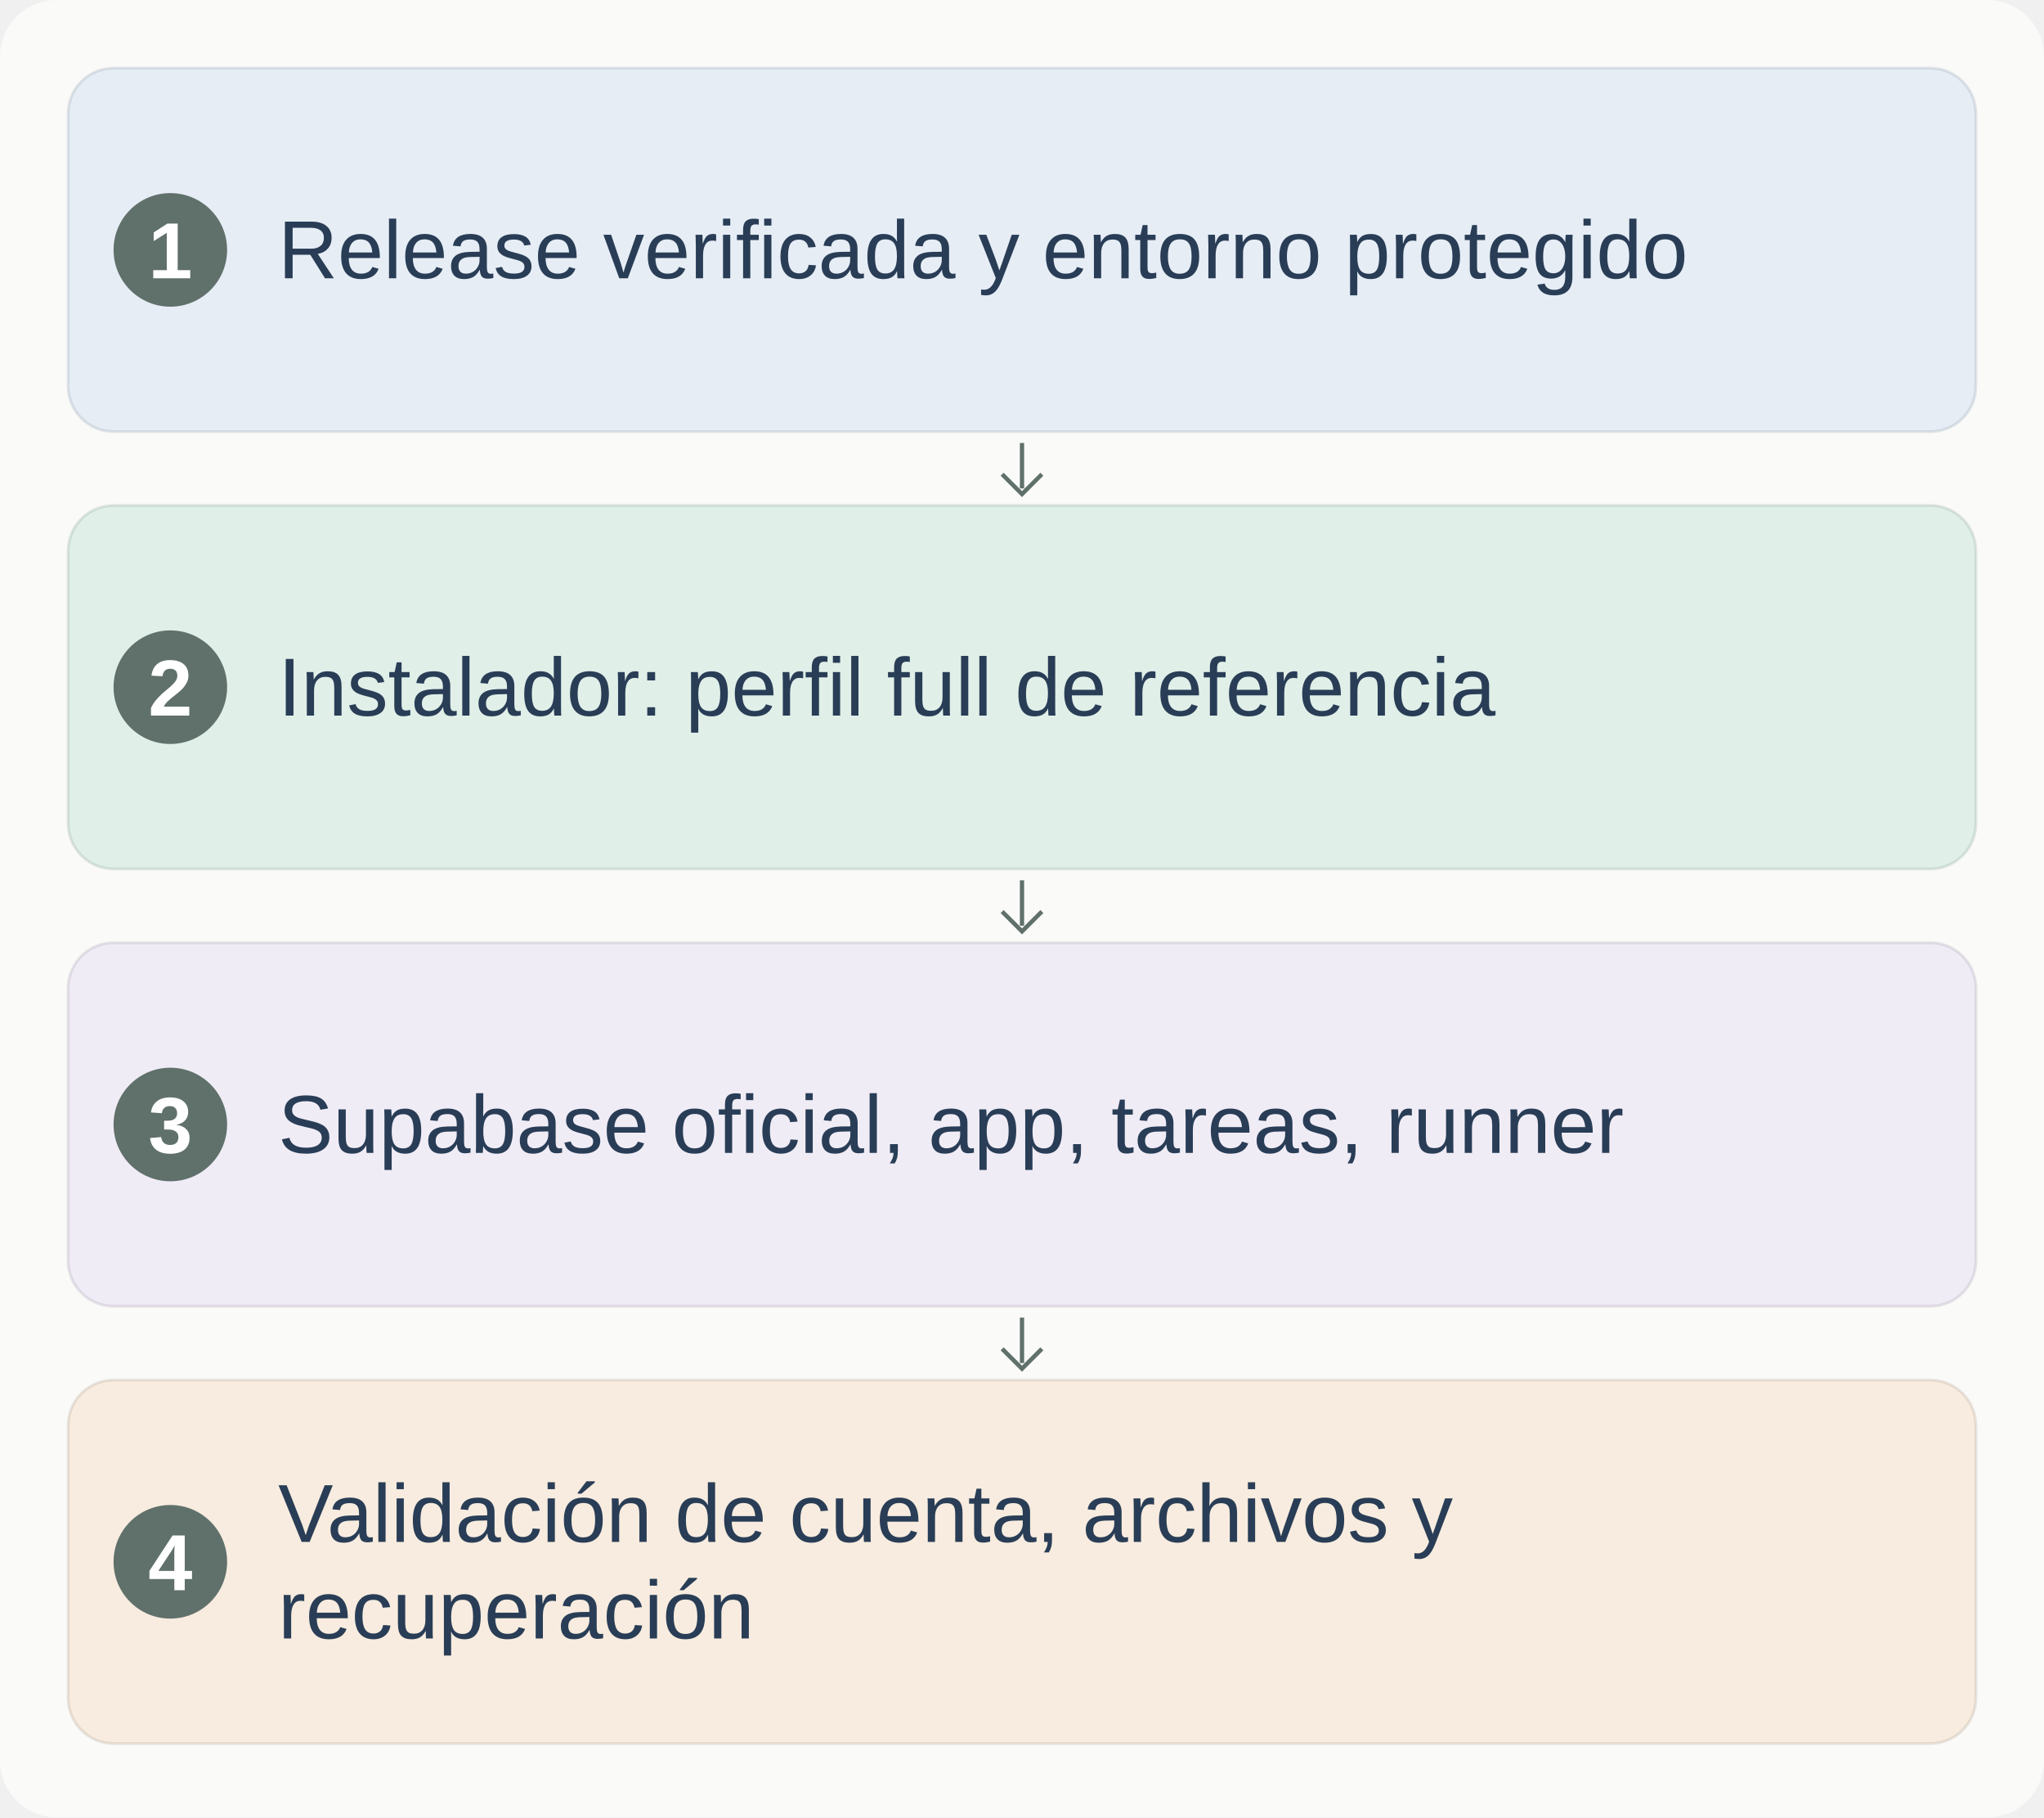
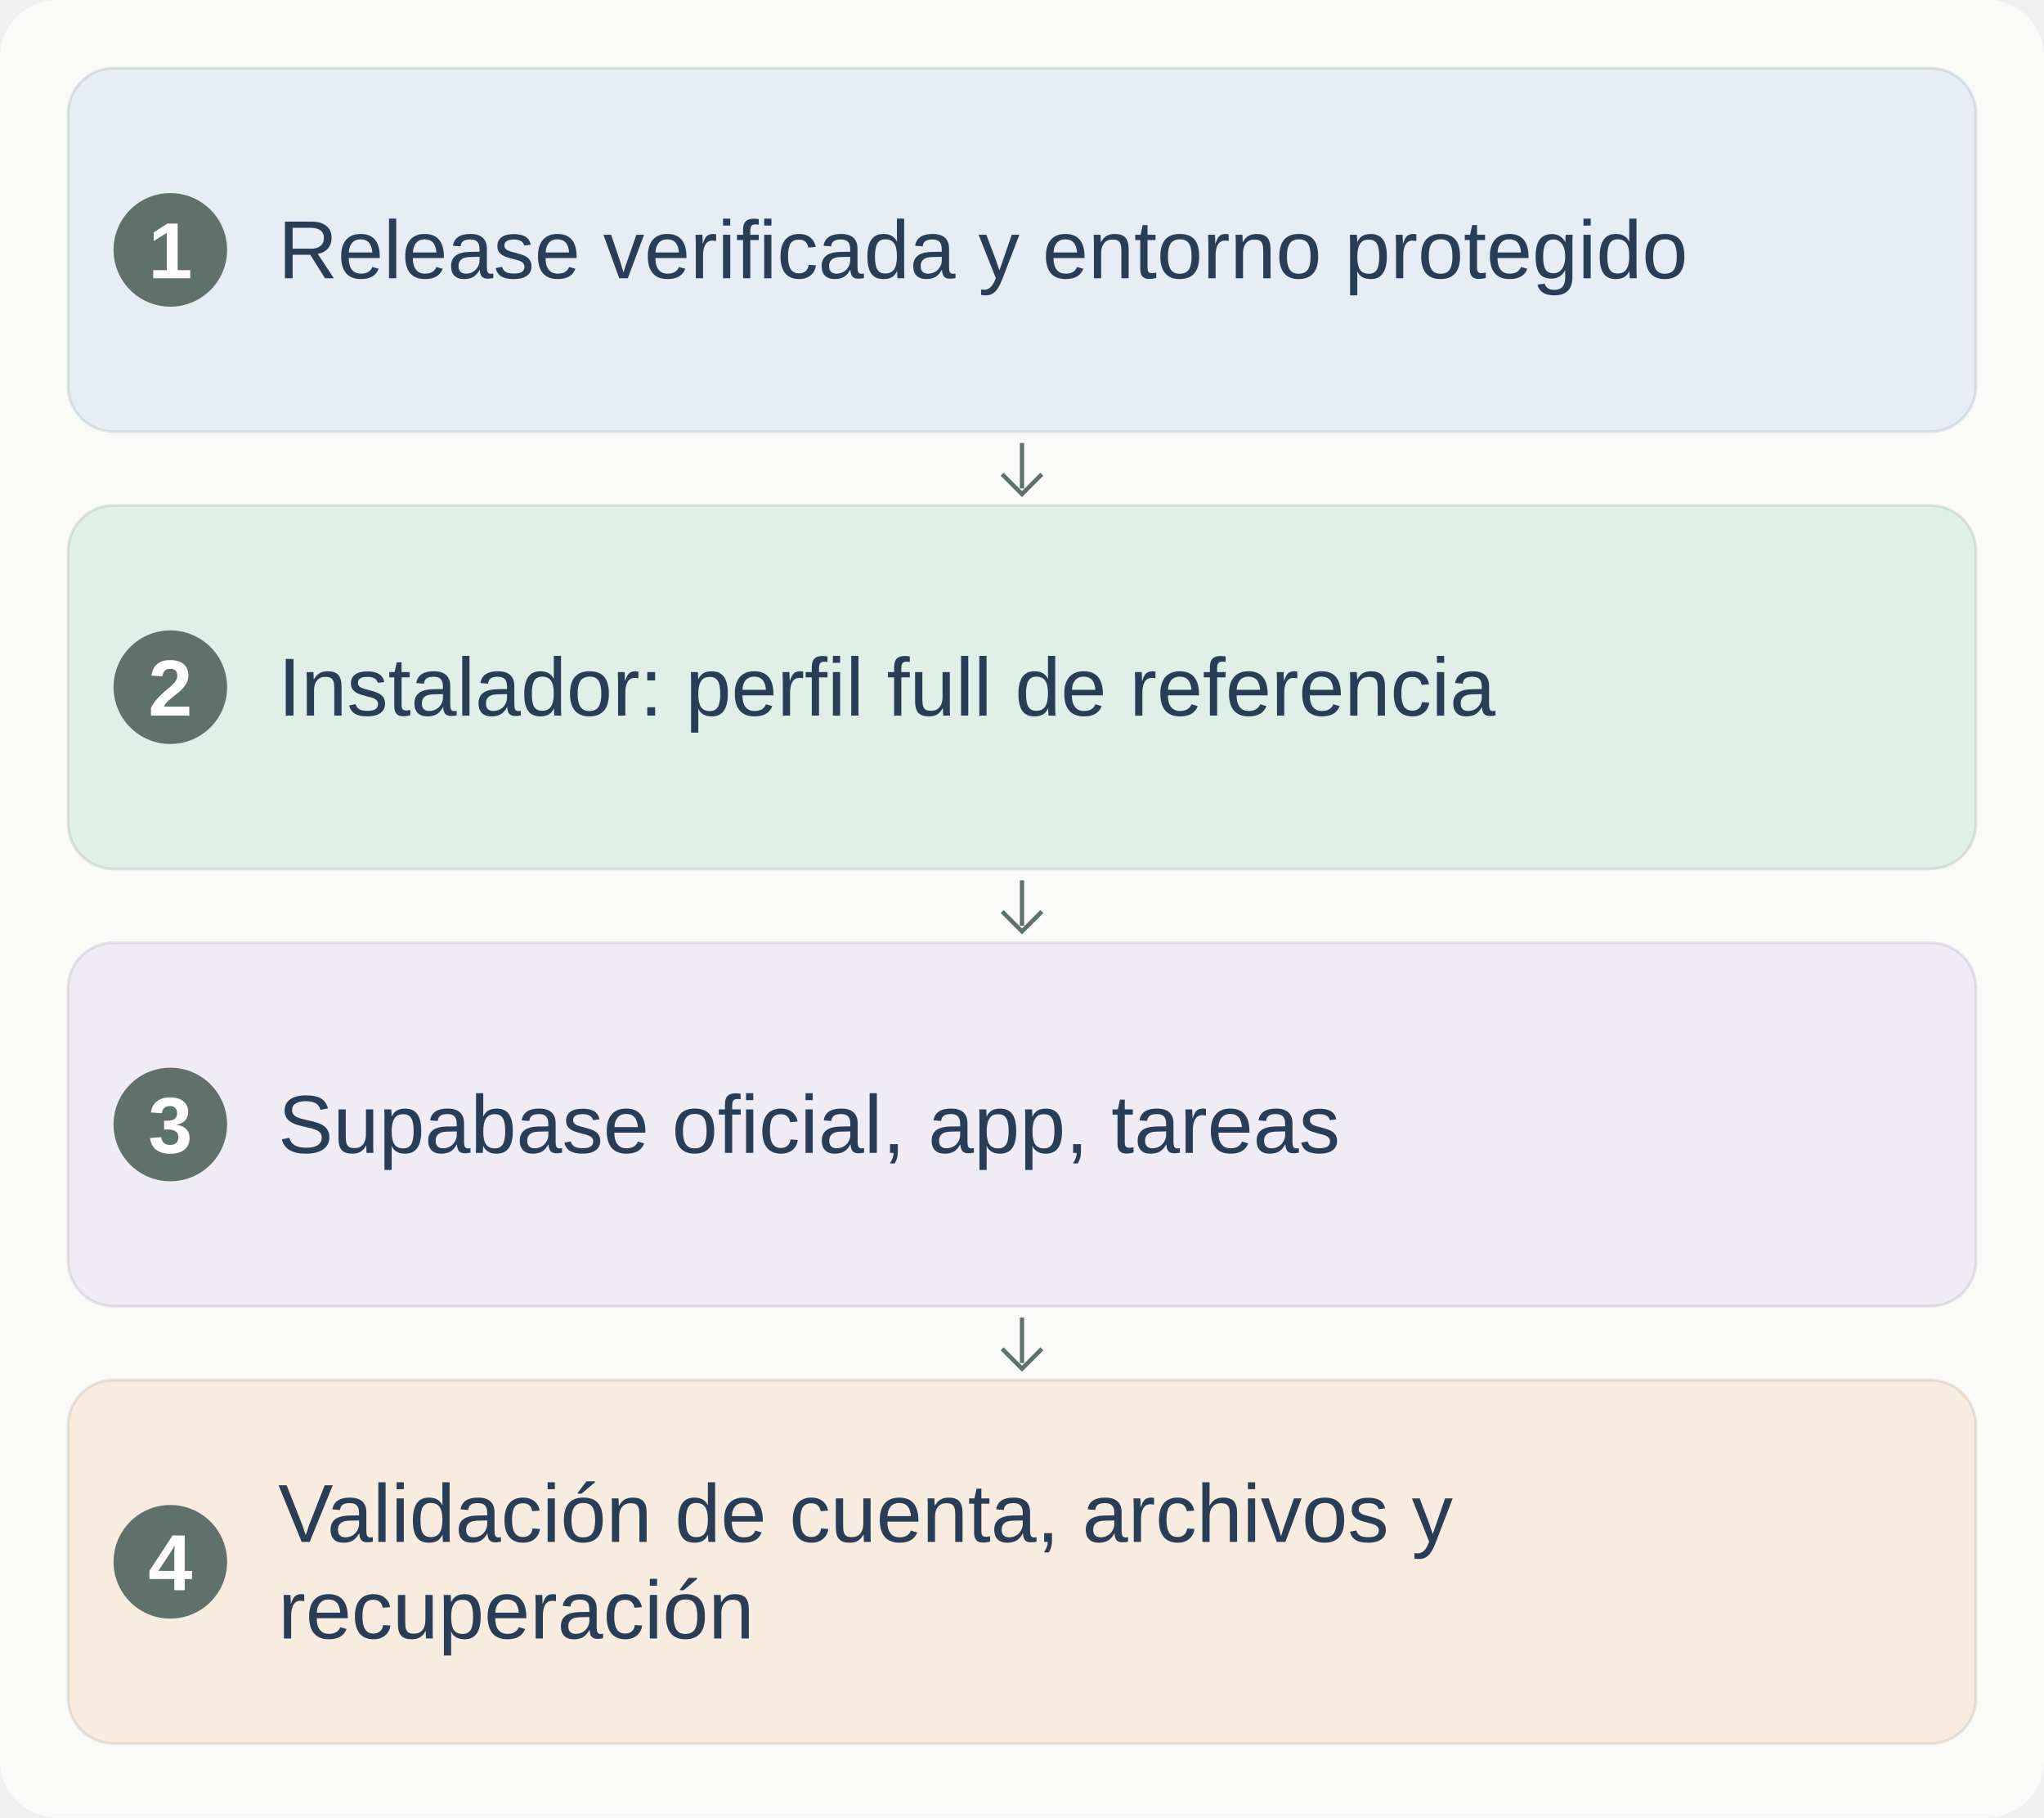
<svg xmlns="http://www.w3.org/2000/svg" width="720" height="640" viewBox="0 0 720 640" role="img" aria-labelledby="title desc">
  <rect width="720" height="640" rx="20" fill="#fafaf9" />
  <rect x="24" y="24" width="672" height="128" rx="16" fill="#e6edf5" stroke="#293d56" stroke-width="1" stroke-opacity="0.12" />
  <circle cx="60" cy="88" r="20" fill="#60706b" />
  <text x="60" y="98" text-anchor="middle" font-family="Arial, sans-serif" font-size="28" font-weight="700" fill="#ffffff">1</text>
  <text x="98" y="98" font-family="Arial, sans-serif" font-size="29" fill="#293d56">Release verificada y entorno protegido</text>
  <path d="M360 156v16m-7-5 7 7 7-7" fill="none" stroke="#60706b" stroke-width="1.5" />
  <rect x="24" y="178" width="672" height="128" rx="16" fill="#e0efe8" stroke="#1e4436" stroke-width="1" stroke-opacity="0.12" />
  <circle cx="60" cy="242" r="20" fill="#60706b" />
  <text x="60" y="252" text-anchor="middle" font-family="Arial, sans-serif" font-size="28" font-weight="700" fill="#ffffff">2</text>
  <text x="98" y="252" font-family="Arial, sans-serif" font-size="29" fill="#293d56">Instalador: perfil full de referencia</text>
  <path d="M360 310v16m-7-5 7 7 7-7" fill="none" stroke="#60706b" stroke-width="1.5" />
  <rect x="24" y="332" width="672" height="128" rx="16" fill="#f0ecf6" stroke="#433352" stroke-width="1" stroke-opacity="0.12" />
  <circle cx="60" cy="396" r="20" fill="#60706b" />
  <text x="60" y="406" text-anchor="middle" font-family="Arial, sans-serif" font-size="28" font-weight="700" fill="#ffffff">3</text>
-   <text x="98" y="406" font-family="Arial, sans-serif" font-size="29" fill="#293d56">Supabase oficial, app, tareas, runner</text>
+   <text x="98" y="406" font-family="Arial, sans-serif" font-size="29" fill="#293d56">Supabase oficial, app, tareas</text>
  <path d="M360 464v16m-7-5 7 7 7-7" fill="none" stroke="#60706b" stroke-width="1.5" />
  <rect x="24" y="486" width="672" height="128" rx="16" fill="#f7ecdf" stroke="#573e28" stroke-width="1" stroke-opacity="0.12" />
  <circle cx="60" cy="550" r="20" fill="#60706b" />
  <text x="60" y="560" text-anchor="middle" font-family="Arial, sans-serif" font-size="28" font-weight="700" fill="#ffffff">4</text>
  <text x="98" y="543" font-family="Arial, sans-serif" font-size="29" fill="#293d56">Validación de cuenta, archivos y</text>
  <text x="98" y="577" font-family="Arial, sans-serif" font-size="29" fill="#293d56">recuperación</text>
</svg>
